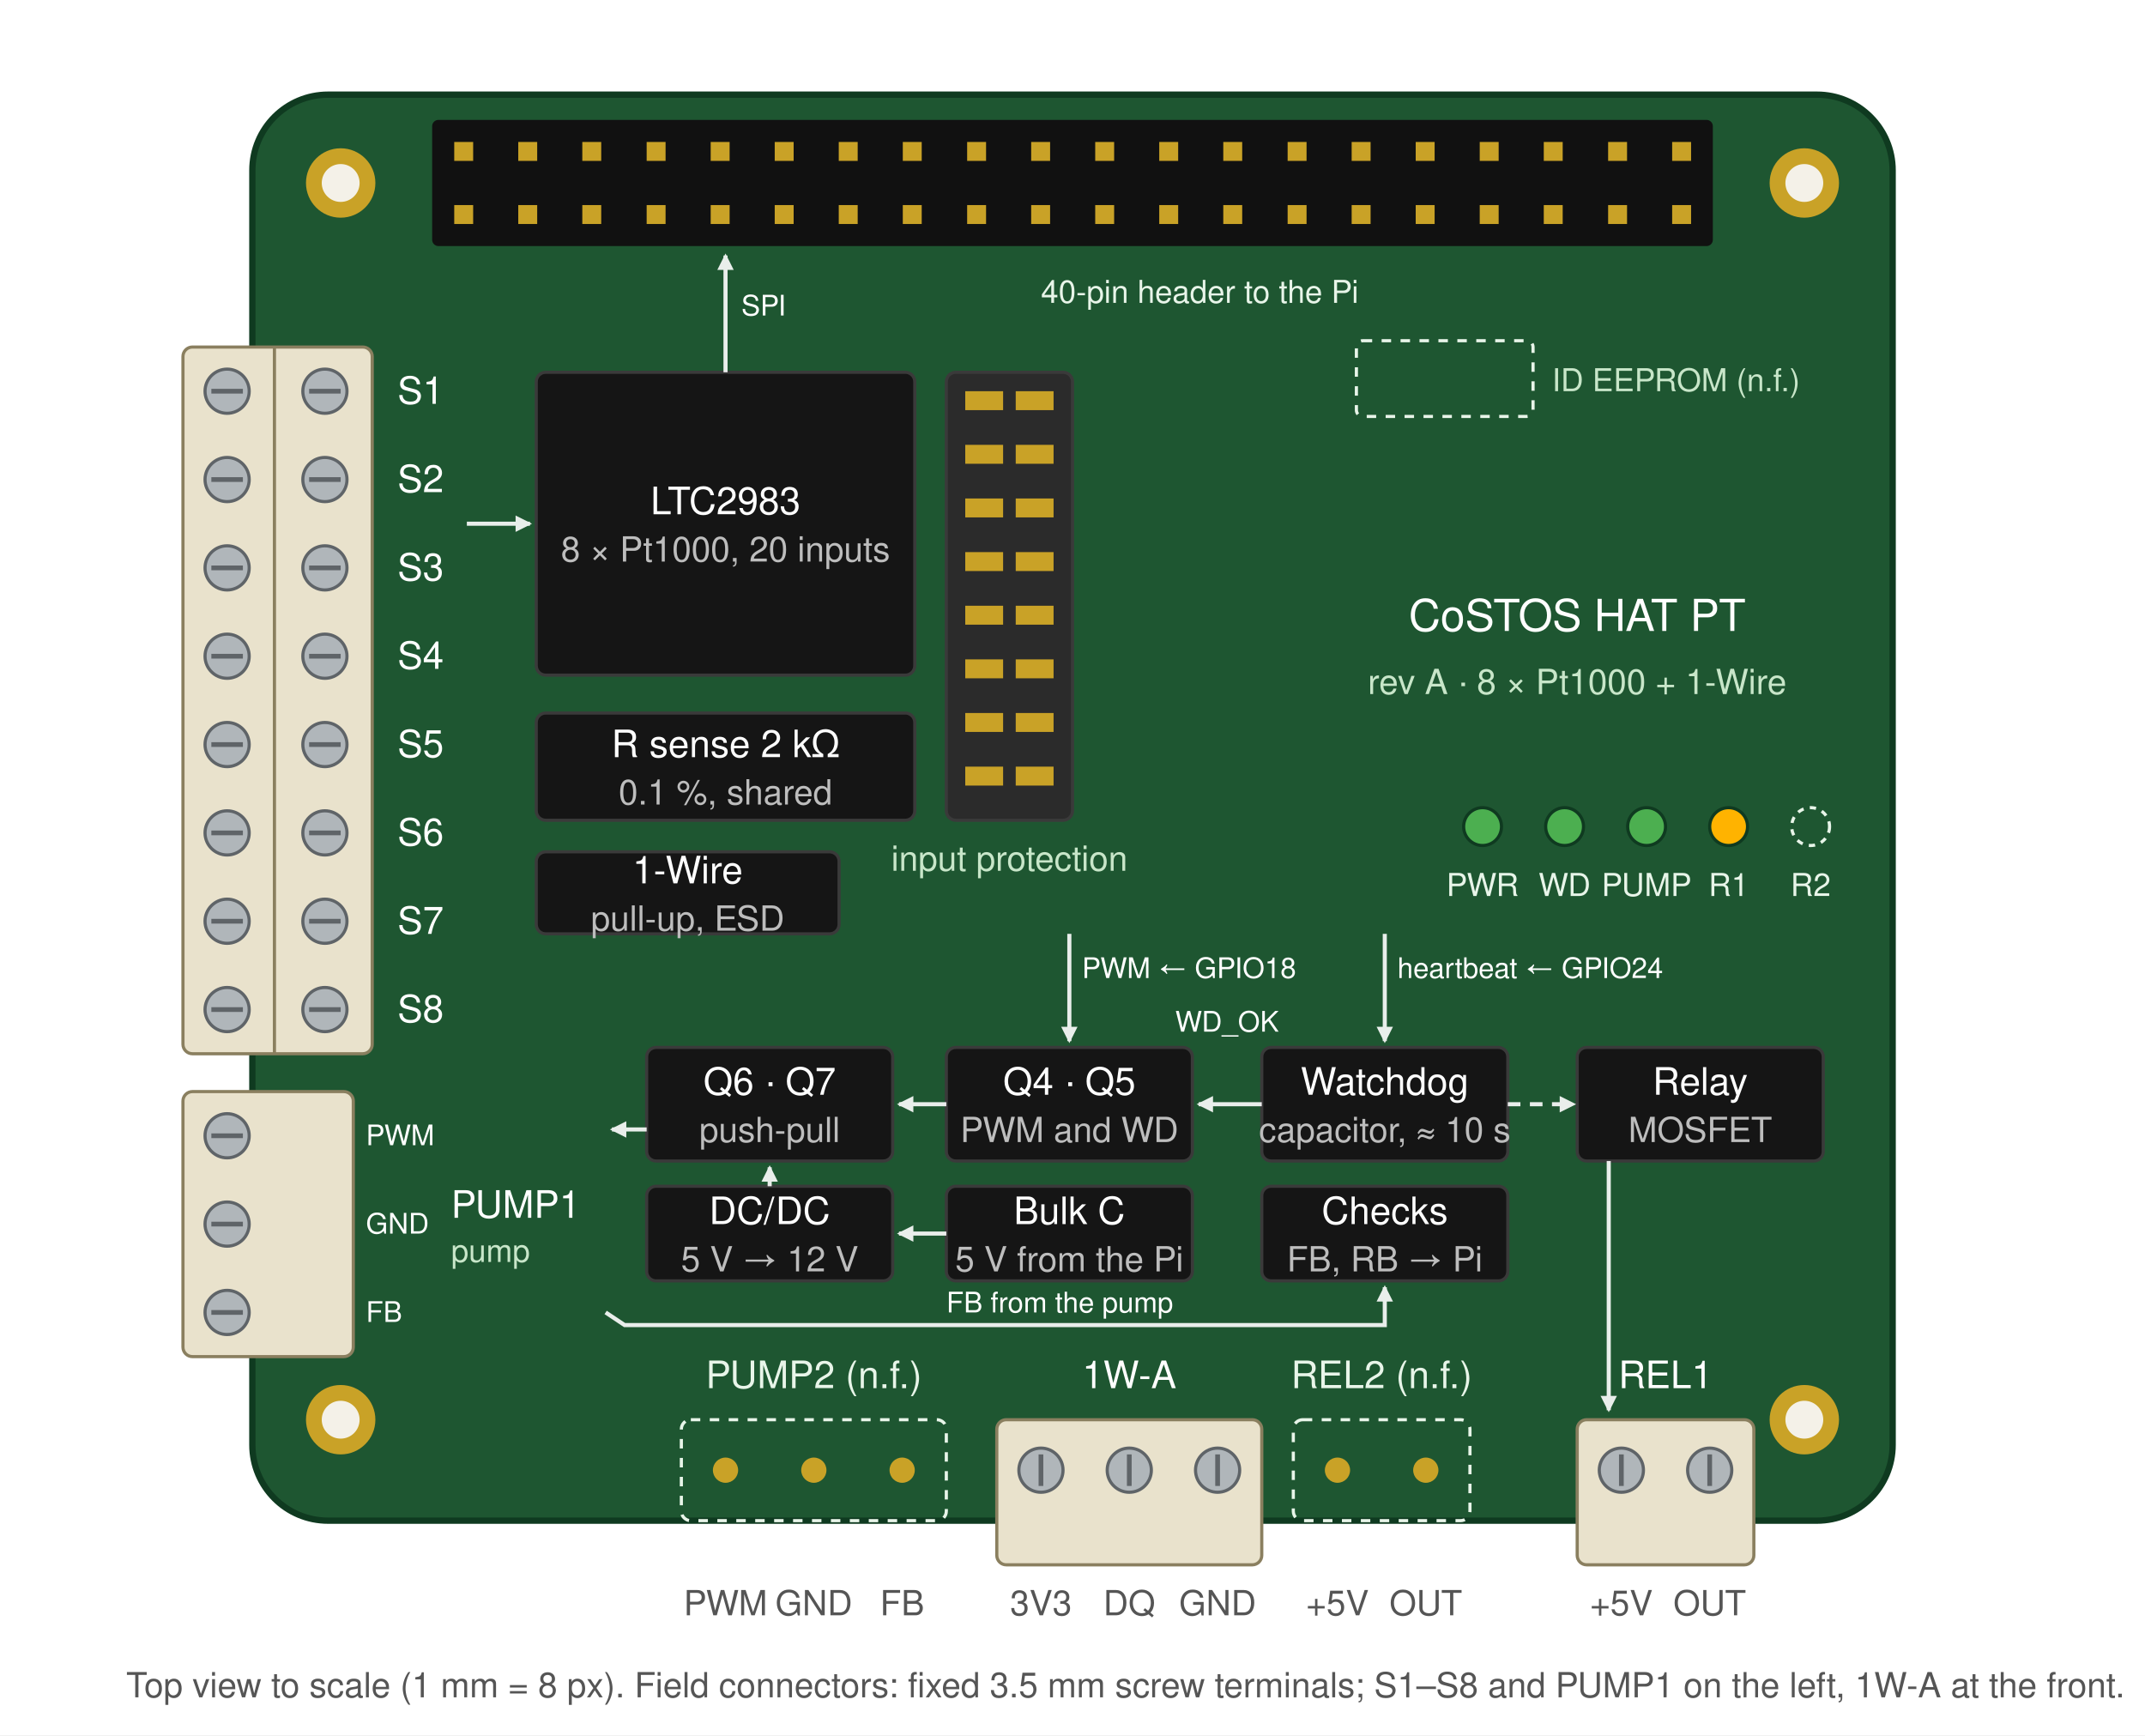
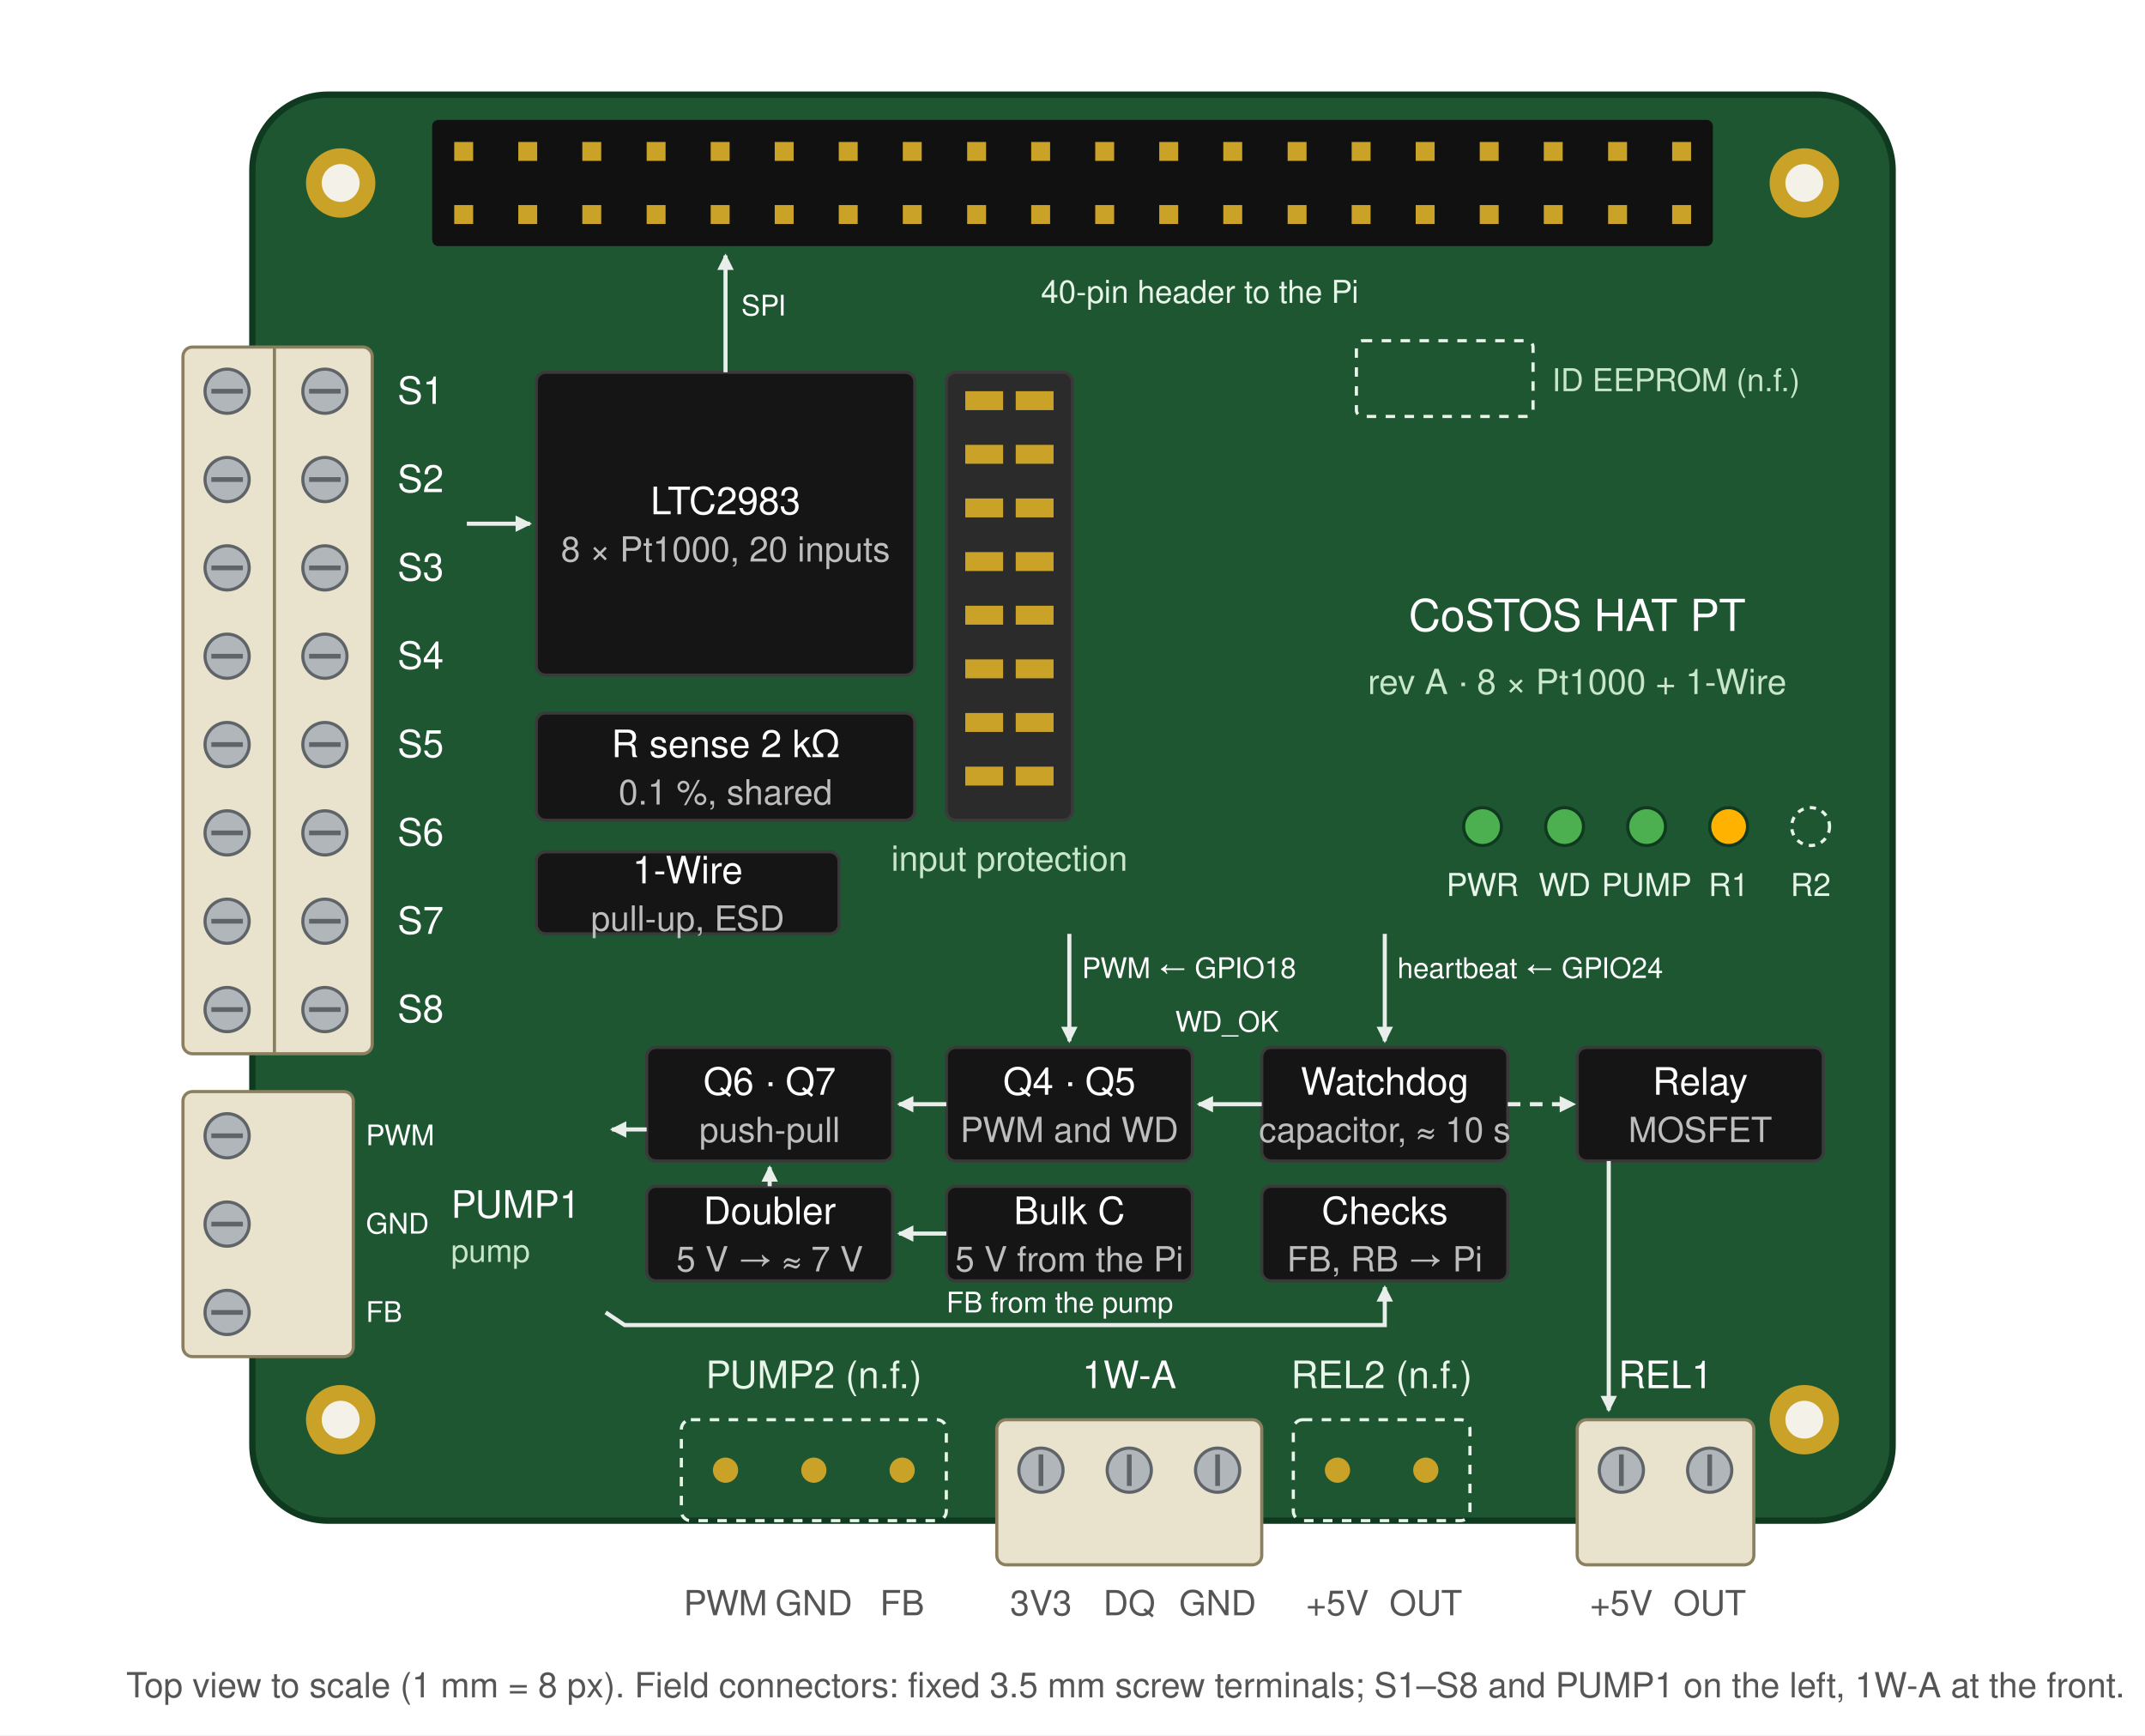
<svg xmlns="http://www.w3.org/2000/svg" width="680" height="550" viewBox="0 0 680 550" font-family="Helvetica, Arial, sans-serif">
  <rect width="680" height="550" fill="white" />
  <rect x="80" y="30" width="520" height="452" rx="24" fill="#1E5631" stroke="#0F3A20" stroke-width="2" />
  <circle cx="108" cy="58" r="11" fill="#C9A227" />
  <circle cx="108" cy="58" r="6" fill="#F4F1E8" />
  <circle cx="572" cy="58" r="11" fill="#C9A227" />
  <circle cx="572" cy="58" r="6" fill="#F4F1E8" />
  <circle cx="108" cy="450" r="11" fill="#C9A227" />
  <circle cx="108" cy="450" r="6" fill="#F4F1E8" />
  <circle cx="572" cy="450" r="11" fill="#C9A227" />
  <circle cx="572" cy="450" r="6" fill="#F4F1E8" />
  <rect x="137" y="38" width="406" height="40" rx="2" fill="#111111" />
  <rect x="144.0" y="45" width="6" height="6" fill="#C9A227" />
  <rect x="144.0" y="65" width="6" height="6" fill="#C9A227" />
  <rect x="164.3" y="45" width="6" height="6" fill="#C9A227" />
  <rect x="164.3" y="65" width="6" height="6" fill="#C9A227" />
  <rect x="184.6" y="45" width="6" height="6" fill="#C9A227" />
  <rect x="184.6" y="65" width="6" height="6" fill="#C9A227" />
  <rect x="205.0" y="45" width="6" height="6" fill="#C9A227" />
  <rect x="205.0" y="65" width="6" height="6" fill="#C9A227" />
  <rect x="225.3" y="45" width="6" height="6" fill="#C9A227" />
  <rect x="225.3" y="65" width="6" height="6" fill="#C9A227" />
  <rect x="245.6" y="45" width="6" height="6" fill="#C9A227" />
  <rect x="245.6" y="65" width="6" height="6" fill="#C9A227" />
  <rect x="265.9" y="45" width="6" height="6" fill="#C9A227" />
  <rect x="265.9" y="65" width="6" height="6" fill="#C9A227" />
  <rect x="286.2" y="45" width="6" height="6" fill="#C9A227" />
  <rect x="286.2" y="65" width="6" height="6" fill="#C9A227" />
  <rect x="306.6" y="45" width="6" height="6" fill="#C9A227" />
  <rect x="306.6" y="65" width="6" height="6" fill="#C9A227" />
  <rect x="326.9" y="45" width="6" height="6" fill="#C9A227" />
  <rect x="326.9" y="65" width="6" height="6" fill="#C9A227" />
  <rect x="347.2" y="45" width="6" height="6" fill="#C9A227" />
  <rect x="347.2" y="65" width="6" height="6" fill="#C9A227" />
  <rect x="367.5" y="45" width="6" height="6" fill="#C9A227" />
  <rect x="367.5" y="65" width="6" height="6" fill="#C9A227" />
  <rect x="387.8" y="45" width="6" height="6" fill="#C9A227" />
  <rect x="387.8" y="65" width="6" height="6" fill="#C9A227" />
  <rect x="408.2" y="45" width="6" height="6" fill="#C9A227" />
  <rect x="408.2" y="65" width="6" height="6" fill="#C9A227" />
  <rect x="428.5" y="45" width="6" height="6" fill="#C9A227" />
  <rect x="428.5" y="65" width="6" height="6" fill="#C9A227" />
  <rect x="448.8" y="45" width="6" height="6" fill="#C9A227" />
  <rect x="448.8" y="65" width="6" height="6" fill="#C9A227" />
  <rect x="469.1" y="45" width="6" height="6" fill="#C9A227" />
  <rect x="469.1" y="65" width="6" height="6" fill="#C9A227" />
  <rect x="489.4" y="45" width="6" height="6" fill="#C9A227" />
  <rect x="489.4" y="65" width="6" height="6" fill="#C9A227" />
  <rect x="509.8" y="45" width="6" height="6" fill="#C9A227" />
  <rect x="509.8" y="65" width="6" height="6" fill="#C9A227" />
  <rect x="530.1" y="45" width="6" height="6" fill="#C9A227" />
  <rect x="530.1" y="65" width="6" height="6" fill="#C9A227" />
  <text class="ts" x="330" y="96" text-anchor="start" style="font-size:10px;font-weight:400;fill:#E8F5E9">40-pin header to the Pi</text>
  <rect x="430" y="108" width="56" height="24" rx="2" fill="none" stroke="#E8F5E9" stroke-width="1" stroke-dasharray="3 3" />
  <text class="ts" x="492" y="124" text-anchor="start" style="font-size:10px;font-weight:400;fill:#C8E6C9">ID EEPROM (n.f.)</text>
  <rect x="58" y="110" width="60" height="224" rx="3" fill="#E9E2CC" stroke="#8A7F5F" stroke-width="1" />
  <line x1="87" y1="110" x2="87" y2="334" stroke="#8A7F5F" stroke-width="1" />
  <circle cx="72" cy="124" r="7" fill="#B0B6BA" stroke="#5F6468" />
  <line x1="67" y1="124" x2="77" y2="124" stroke="#5F6468" stroke-width="1.5" />
  <circle cx="103" cy="124" r="7" fill="#B0B6BA" stroke="#5F6468" />
  <line x1="98" y1="124" x2="108" y2="124" stroke="#5F6468" stroke-width="1.5" />
  <text class="th" x="126" y="128" text-anchor="start" style="font-size:12px;font-weight:500;fill:#ffffff">S1</text>
  <circle cx="72" cy="152" r="7" fill="#B0B6BA" stroke="#5F6468" />
  <line x1="67" y1="152" x2="77" y2="152" stroke="#5F6468" stroke-width="1.5" />
  <circle cx="103" cy="152" r="7" fill="#B0B6BA" stroke="#5F6468" />
  <line x1="98" y1="152" x2="108" y2="152" stroke="#5F6468" stroke-width="1.5" />
  <text class="th" x="126" y="156" text-anchor="start" style="font-size:12px;font-weight:500;fill:#ffffff">S2</text>
  <circle cx="72" cy="180" r="7" fill="#B0B6BA" stroke="#5F6468" />
  <line x1="67" y1="180" x2="77" y2="180" stroke="#5F6468" stroke-width="1.5" />
  <circle cx="103" cy="180" r="7" fill="#B0B6BA" stroke="#5F6468" />
  <line x1="98" y1="180" x2="108" y2="180" stroke="#5F6468" stroke-width="1.5" />
  <text class="th" x="126" y="184" text-anchor="start" style="font-size:12px;font-weight:500;fill:#ffffff">S3</text>
  <circle cx="72" cy="208" r="7" fill="#B0B6BA" stroke="#5F6468" />
  <line x1="67" y1="208" x2="77" y2="208" stroke="#5F6468" stroke-width="1.5" />
  <circle cx="103" cy="208" r="7" fill="#B0B6BA" stroke="#5F6468" />
  <line x1="98" y1="208" x2="108" y2="208" stroke="#5F6468" stroke-width="1.5" />
  <text class="th" x="126" y="212" text-anchor="start" style="font-size:12px;font-weight:500;fill:#ffffff">S4</text>
  <circle cx="72" cy="236" r="7" fill="#B0B6BA" stroke="#5F6468" />
  <line x1="67" y1="236" x2="77" y2="236" stroke="#5F6468" stroke-width="1.5" />
  <circle cx="103" cy="236" r="7" fill="#B0B6BA" stroke="#5F6468" />
  <line x1="98" y1="236" x2="108" y2="236" stroke="#5F6468" stroke-width="1.5" />
  <text class="th" x="126" y="240" text-anchor="start" style="font-size:12px;font-weight:500;fill:#ffffff">S5</text>
  <circle cx="72" cy="264" r="7" fill="#B0B6BA" stroke="#5F6468" />
  <line x1="67" y1="264" x2="77" y2="264" stroke="#5F6468" stroke-width="1.5" />
  <circle cx="103" cy="264" r="7" fill="#B0B6BA" stroke="#5F6468" />
  <line x1="98" y1="264" x2="108" y2="264" stroke="#5F6468" stroke-width="1.5" />
  <text class="th" x="126" y="268" text-anchor="start" style="font-size:12px;font-weight:500;fill:#ffffff">S6</text>
  <circle cx="72" cy="292" r="7" fill="#B0B6BA" stroke="#5F6468" />
  <line x1="67" y1="292" x2="77" y2="292" stroke="#5F6468" stroke-width="1.5" />
  <circle cx="103" cy="292" r="7" fill="#B0B6BA" stroke="#5F6468" />
  <line x1="98" y1="292" x2="108" y2="292" stroke="#5F6468" stroke-width="1.5" />
  <text class="th" x="126" y="296" text-anchor="start" style="font-size:12px;font-weight:500;fill:#ffffff">S7</text>
  <circle cx="72" cy="320" r="7" fill="#B0B6BA" stroke="#5F6468" />
  <line x1="67" y1="320" x2="77" y2="320" stroke="#5F6468" stroke-width="1.5" />
  <circle cx="103" cy="320" r="7" fill="#B0B6BA" stroke="#5F6468" />
  <line x1="98" y1="320" x2="108" y2="320" stroke="#5F6468" stroke-width="1.5" />
  <text class="th" x="126" y="324" text-anchor="start" style="font-size:12px;font-weight:500;fill:#ffffff">S8</text>
  <text class="ts" x="116" y="363" text-anchor="start" style="font-size:9px;font-weight:400;fill:#ffffff">PWM</text>
  <text class="ts" x="116" y="391" text-anchor="start" style="font-size:9px;font-weight:400;fill:#ffffff">GND</text>
  <text class="ts" x="116" y="419" text-anchor="start" style="font-size:9px;font-weight:400;fill:#ffffff">FB</text>
  <rect x="58" y="346" width="54" height="84" rx="3" fill="#E9E2CC" stroke="#8A7F5F" stroke-width="1" />
  <circle cx="72" cy="360" r="7" fill="#B0B6BA" stroke="#5F6468" />
  <line x1="67" y1="360" x2="77" y2="360" stroke="#5F6468" stroke-width="1.5" />
  <circle cx="72" cy="388" r="7" fill="#B0B6BA" stroke="#5F6468" />
  <line x1="67" y1="388" x2="77" y2="388" stroke="#5F6468" stroke-width="1.5" />
  <circle cx="72" cy="416" r="7" fill="#B0B6BA" stroke="#5F6468" />
  <line x1="67" y1="416" x2="77" y2="416" stroke="#5F6468" stroke-width="1.5" />
  <text class="th" x="143" y="386.0" text-anchor="start" style="font-size:12px;font-weight:500;fill:#ffffff">PUMP1</text>
  <text class="ts" x="143" y="400.0" text-anchor="start" style="font-size:10px;font-weight:400;fill:#C8E6C9">pump</text>
  <rect x="216" y="450" width="84" height="32" rx="3" fill="none" stroke="#E8F5E9" stroke-width="1" stroke-dasharray="3 3" />
  <circle cx="230" cy="466" r="4" fill="#C9A227" />
  <text class="ts" x="230" y="512" text-anchor="middle" style="font-size:11px;font-weight:400;fill:#555555">PWM</text>
  <circle cx="258" cy="466" r="4" fill="#C9A227" />
  <text class="ts" x="258" y="512" text-anchor="middle" style="font-size:11px;font-weight:400;fill:#555555">GND</text>
  <circle cx="286" cy="466" r="4" fill="#C9A227" />
  <text class="ts" x="286" y="512" text-anchor="middle" style="font-size:11px;font-weight:400;fill:#555555">FB</text>
  <text class="th" x="258.0" y="440" text-anchor="middle" style="font-size:12px;font-weight:500;fill:#E8F5E9">PUMP2 (n.f.)</text>
  <rect x="316" y="450" width="84" height="46" rx="3" fill="#E9E2CC" stroke="#8A7F5F" stroke-width="1" />
  <circle cx="330" cy="466" r="7" fill="#B0B6BA" stroke="#5F6468" />
  <line x1="330" y1="461" x2="330" y2="471" stroke="#5F6468" stroke-width="1.5" />
  <text class="ts" x="330" y="512" text-anchor="middle" style="font-size:11px;font-weight:400;fill:#555555">3V3</text>
  <circle cx="358" cy="466" r="7" fill="#B0B6BA" stroke="#5F6468" />
  <line x1="358" y1="461" x2="358" y2="471" stroke="#5F6468" stroke-width="1.5" />
  <text class="ts" x="358" y="512" text-anchor="middle" style="font-size:11px;font-weight:400;fill:#555555">DQ</text>
  <circle cx="386" cy="466" r="7" fill="#B0B6BA" stroke="#5F6468" />
  <line x1="386" y1="461" x2="386" y2="471" stroke="#5F6468" stroke-width="1.5" />
  <text class="ts" x="386" y="512" text-anchor="middle" style="font-size:11px;font-weight:400;fill:#555555">GND</text>
  <text class="th" x="358.0" y="440" text-anchor="middle" style="font-size:12px;font-weight:500;fill:#ffffff">1W-A</text>
  <rect x="410" y="450" width="56" height="32" rx="3" fill="none" stroke="#E8F5E9" stroke-width="1" stroke-dasharray="3 3" />
  <circle cx="424" cy="466" r="4" fill="#C9A227" />
  <text class="ts" x="424" y="512" text-anchor="middle" style="font-size:11px;font-weight:400;fill:#555555">+5V</text>
  <circle cx="452" cy="466" r="4" fill="#C9A227" />
  <text class="ts" x="452" y="512" text-anchor="middle" style="font-size:11px;font-weight:400;fill:#555555">OUT</text>
  <text class="th" x="438.0" y="440" text-anchor="middle" style="font-size:12px;font-weight:500;fill:#E8F5E9">REL2 (n.f.)</text>
  <rect x="500" y="450" width="56" height="46" rx="3" fill="#E9E2CC" stroke="#8A7F5F" stroke-width="1" />
  <circle cx="514" cy="466" r="7" fill="#B0B6BA" stroke="#5F6468" />
  <line x1="514" y1="461" x2="514" y2="471" stroke="#5F6468" stroke-width="1.5" />
  <text class="ts" x="514" y="512" text-anchor="middle" style="font-size:11px;font-weight:400;fill:#555555">+5V</text>
  <circle cx="542" cy="466" r="7" fill="#B0B6BA" stroke="#5F6468" />
  <line x1="542" y1="461" x2="542" y2="471" stroke="#5F6468" stroke-width="1.5" />
  <text class="ts" x="542" y="512" text-anchor="middle" style="font-size:11px;font-weight:400;fill:#555555">OUT</text>
  <text class="th" x="528.0" y="440" text-anchor="middle" style="font-size:12px;font-weight:500;fill:#ffffff">REL1</text>
  <defs>
    <marker id="fa" viewBox="0 0 10 10" refX="8" refY="5" markerWidth="5" markerHeight="5" orient="auto-start-reverse">
      <path d="M1 1L9 5L1 9Z" fill="#ffffff" />
    </marker>
  </defs>
  <rect x="170" y="118" width="120" height="96" rx="3" fill="#151515" stroke="#3a3a3a" stroke-width="1" />
  <text class="th" x="230.0" y="163.0" text-anchor="middle" style="font-size:12px;font-weight:500;fill:#ffffff">LTC2983</text>
  <text class="ts" x="230.0" y="178.0" text-anchor="middle" style="font-size:11px;font-weight:400;fill:#bdbdbd">8 × Pt1000, 20 inputs</text>
  <rect x="170" y="226" width="120" height="34" rx="3" fill="#151515" stroke="#3a3a3a" stroke-width="1" />
  <text class="th" x="230.0" y="240.0" text-anchor="middle" style="font-size:12px;font-weight:500;fill:#ffffff">R sense 2 kΩ</text>
  <text class="ts" x="230.0" y="255.0" text-anchor="middle" style="font-size:11px;font-weight:400;fill:#bdbdbd">0.1 %, shared</text>
  <rect x="300" y="118" width="40" height="142" rx="3" fill="#2b2b2b" stroke="#3a3a3a" />
  <rect x="306" y="124" width="12" height="6" fill="#C9A227" />
  <rect x="322" y="124" width="12" height="6" fill="#C9A227" />
  <rect x="306" y="141" width="12" height="6" fill="#C9A227" />
  <rect x="322" y="141" width="12" height="6" fill="#C9A227" />
  <rect x="306" y="158" width="12" height="6" fill="#C9A227" />
  <rect x="322" y="158" width="12" height="6" fill="#C9A227" />
  <rect x="306" y="175" width="12" height="6" fill="#C9A227" />
  <rect x="322" y="175" width="12" height="6" fill="#C9A227" />
  <rect x="306" y="192" width="12" height="6" fill="#C9A227" />
  <rect x="322" y="192" width="12" height="6" fill="#C9A227" />
  <rect x="306" y="209" width="12" height="6" fill="#C9A227" />
  <rect x="322" y="209" width="12" height="6" fill="#C9A227" />
  <rect x="306" y="226" width="12" height="6" fill="#C9A227" />
  <rect x="322" y="226" width="12" height="6" fill="#C9A227" />
  <rect x="306" y="243" width="12" height="6" fill="#C9A227" />
  <rect x="322" y="243" width="12" height="6" fill="#C9A227" />
  <text class="ts" x="320" y="276" text-anchor="middle" style="font-size:11px;font-weight:400;fill:#C8E6C9">input protection</text>
  <polyline points="148,166 168,166" fill="none" stroke="#ffffff" stroke-width="1.3" opacity="0.9" marker-end="url(#fa)" />
  <polyline points="230,118 230,81" fill="none" stroke="#ffffff" stroke-width="1.3" opacity="0.9" marker-end="url(#fa)" />
  <text class="ts" x="235" y="100" text-anchor="start" style="font-size:9px;font-weight:400;fill:#FFFFFF">SPI</text>
  <rect x="170" y="270" width="96" height="26" rx="3" fill="#151515" stroke="#3a3a3a" stroke-width="1" />
  <text class="th" x="218.0" y="280.0" text-anchor="middle" style="font-size:12px;font-weight:500;fill:#ffffff">1-Wire</text>
  <text class="ts" x="218.0" y="295.0" text-anchor="middle" style="font-size:11px;font-weight:400;fill:#bdbdbd">pull-up, ESD</text>
  <rect x="205" y="332" width="78" height="36" rx="3" fill="#151515" stroke="#3a3a3a" stroke-width="1" />
  <text class="th" x="244.0" y="347.0" text-anchor="middle" style="font-size:12px;font-weight:500;fill:#ffffff">Q6 · Q7</text>
  <text class="ts" x="244.0" y="362.0" text-anchor="middle" style="font-size:11px;font-weight:400;fill:#bdbdbd">push-pull</text>
  <rect x="300" y="332" width="78" height="36" rx="3" fill="#151515" stroke="#3a3a3a" stroke-width="1" />
  <text class="th" x="339.0" y="347.0" text-anchor="middle" style="font-size:12px;font-weight:500;fill:#ffffff">Q4 · Q5</text>
  <text class="ts" x="339.0" y="362.0" text-anchor="middle" style="font-size:11px;font-weight:400;fill:#bdbdbd">PWM and WD</text>
  <rect x="400" y="332" width="78" height="36" rx="3" fill="#151515" stroke="#3a3a3a" stroke-width="1" />
  <text class="th" x="439.0" y="347.0" text-anchor="middle" style="font-size:12px;font-weight:500;fill:#ffffff">Watchdog</text>
  <text class="ts" x="439.0" y="362.0" text-anchor="middle" style="font-size:11px;font-weight:400;fill:#bdbdbd">capacitor, ≈ 10 s</text>
  <polyline points="339,296 339,330" fill="none" stroke="#ffffff" stroke-width="1.3" opacity="0.9" marker-end="url(#fa)" />
  <text class="ts" x="343" y="310" text-anchor="start" style="font-size:9px;font-weight:400;fill:#FFFFFF">PWM ← GPIO18</text>
  <polyline points="439,296 439,330" fill="none" stroke="#ffffff" stroke-width="1.3" opacity="0.9" marker-end="url(#fa)" />
  <text class="ts" x="443" y="310" text-anchor="start" style="font-size:9px;font-weight:400;fill:#FFFFFF">heartbeat ← GPIO24</text>
  <polyline points="400,350 380,350" fill="none" stroke="#ffffff" stroke-width="1.3" opacity="0.9" marker-end="url(#fa)" />
  <text class="ts" x="389" y="327" text-anchor="middle" style="font-size:9px;font-weight:400;fill:#FFFFFF">WD_OK</text>
  <polyline points="300,350 285,350" fill="none" stroke="#ffffff" stroke-width="1.3" opacity="0.9" marker-end="url(#fa)" />
  <polyline points="205,358 194,358" fill="none" stroke="#ffffff" stroke-width="1.3" opacity="0.9" marker-end="url(#fa)" />
  <rect x="300" y="376" width="78" height="30" rx="3" fill="#151515" stroke="#3a3a3a" stroke-width="1" />
  <text class="th" x="339.0" y="388.0" text-anchor="middle" style="font-size:12px;font-weight:500;fill:#ffffff">Bulk C</text>
  <text class="ts" x="339.0" y="403.0" text-anchor="middle" style="font-size:11px;font-weight:400;fill:#bdbdbd">5 V from the Pi</text>
  <rect x="400" y="376" width="78" height="30" rx="3" fill="#151515" stroke="#3a3a3a" stroke-width="1" />
  <text class="th" x="439.0" y="388.0" text-anchor="middle" style="font-size:12px;font-weight:500;fill:#ffffff">Checks</text>
  <text class="ts" x="439.0" y="403.0" text-anchor="middle" style="font-size:11px;font-weight:400;fill:#bdbdbd">FB, RB → Pi</text>
  <rect x="205" y="376" width="78" height="30" rx="3" fill="#151515" stroke="#3a3a3a" stroke-width="1" />
-   <text class="th" x="244.0" y="388.0" text-anchor="middle" style="font-size:12px;font-weight:500;fill:#ffffff">DC/DC</text>
-   <text class="ts" x="244.0" y="403.0" text-anchor="middle" style="font-size:11px;font-weight:400;fill:#bdbdbd">5 V → 12 V</text>
+   <text class="th" x="244.0" y="388.0" text-anchor="middle" style="font-size:12px;font-weight:500;fill:#ffffff">Doubler</text>
+   <text class="ts" x="244.0" y="403.0" text-anchor="middle" style="font-size:11px;font-weight:400;fill:#bdbdbd">5 V → ≈ 7 V</text>
  <rect x="500" y="332" width="78" height="36" rx="3" fill="#151515" stroke="#3a3a3a" stroke-width="1" />
  <text class="th" x="539.0" y="347.0" text-anchor="middle" style="font-size:12px;font-weight:500;fill:#ffffff">Relay</text>
  <text class="ts" x="539.0" y="362.0" text-anchor="middle" style="font-size:11px;font-weight:400;fill:#bdbdbd">MOSFET</text>
  <polyline points="300,391 285,391" fill="none" stroke="#ffffff" stroke-width="1.3" opacity="0.9" marker-end="url(#fa)" />
  <polyline points="244,376 244,370" fill="none" stroke="#ffffff" stroke-width="1.3" opacity="0.9" marker-end="url(#fa)" />
  <polyline points="478,350 499,350" fill="none" stroke="#ffffff" stroke-width="1.3" opacity="0.9" stroke-dasharray="4 3" marker-end="url(#fa)" />
  <polyline points="510,368 510,447" fill="none" stroke="#ffffff" stroke-width="1.3" opacity="0.9" marker-end="url(#fa)" />
  <polyline points="192,416 198,420 439,420 439,408" fill="none" stroke="#ffffff" stroke-width="1.3" opacity="0.9" marker-end="url(#fa)" />
  <text class="ts" x="300" y="416" text-anchor="start" style="font-size:9px;font-weight:400;fill:#FFFFFF">FB from the pump</text>
  <circle cx="470" cy="262" r="6" fill="#4CAF50" stroke="#0F3A20" />
  <text class="ts" x="470" y="284" text-anchor="middle" style="font-size:10px;font-weight:400;fill:#E8F5E9">PWR</text>
  <circle cx="496" cy="262" r="6" fill="#4CAF50" stroke="#0F3A20" />
  <text class="ts" x="496" y="284" text-anchor="middle" style="font-size:10px;font-weight:400;fill:#E8F5E9">WD</text>
  <circle cx="522" cy="262" r="6" fill="#4CAF50" stroke="#0F3A20" />
  <text class="ts" x="522" y="284" text-anchor="middle" style="font-size:10px;font-weight:400;fill:#E8F5E9">PUMP</text>
  <circle cx="548" cy="262" r="6" fill="#FFB300" stroke="#0F3A20" />
  <text class="ts" x="548" y="284" text-anchor="middle" style="font-size:10px;font-weight:400;fill:#E8F5E9">R1</text>
  <circle cx="574" cy="262" r="6" fill="none" stroke="#E8F5E9" stroke-dasharray="2 2" />
  <text class="ts" x="574" y="284" text-anchor="middle" style="font-size:10px;font-weight:400;fill:#E8F5E9">R2</text>
  <text class="th" x="500" y="200" text-anchor="middle" style="font-size:14px;font-weight:500;fill:#ffffff">CoSTOS HAT PT</text>
  <text class="ts" x="500" y="220" text-anchor="middle" style="font-size:11px;font-weight:400;fill:#C8E6C9">rev A · 8 × Pt1000 + 1-Wire</text>
  <text class="ts" x="40" y="538" text-anchor="start" style="font-size:11px;font-weight:400;fill:#555555">Top view to scale (1 mm = 8 px). Field connectors: fixed 3.5 mm screw terminals; S1–S8 and PUMP1 on the left, 1W-A at the front.</text>
</svg>
